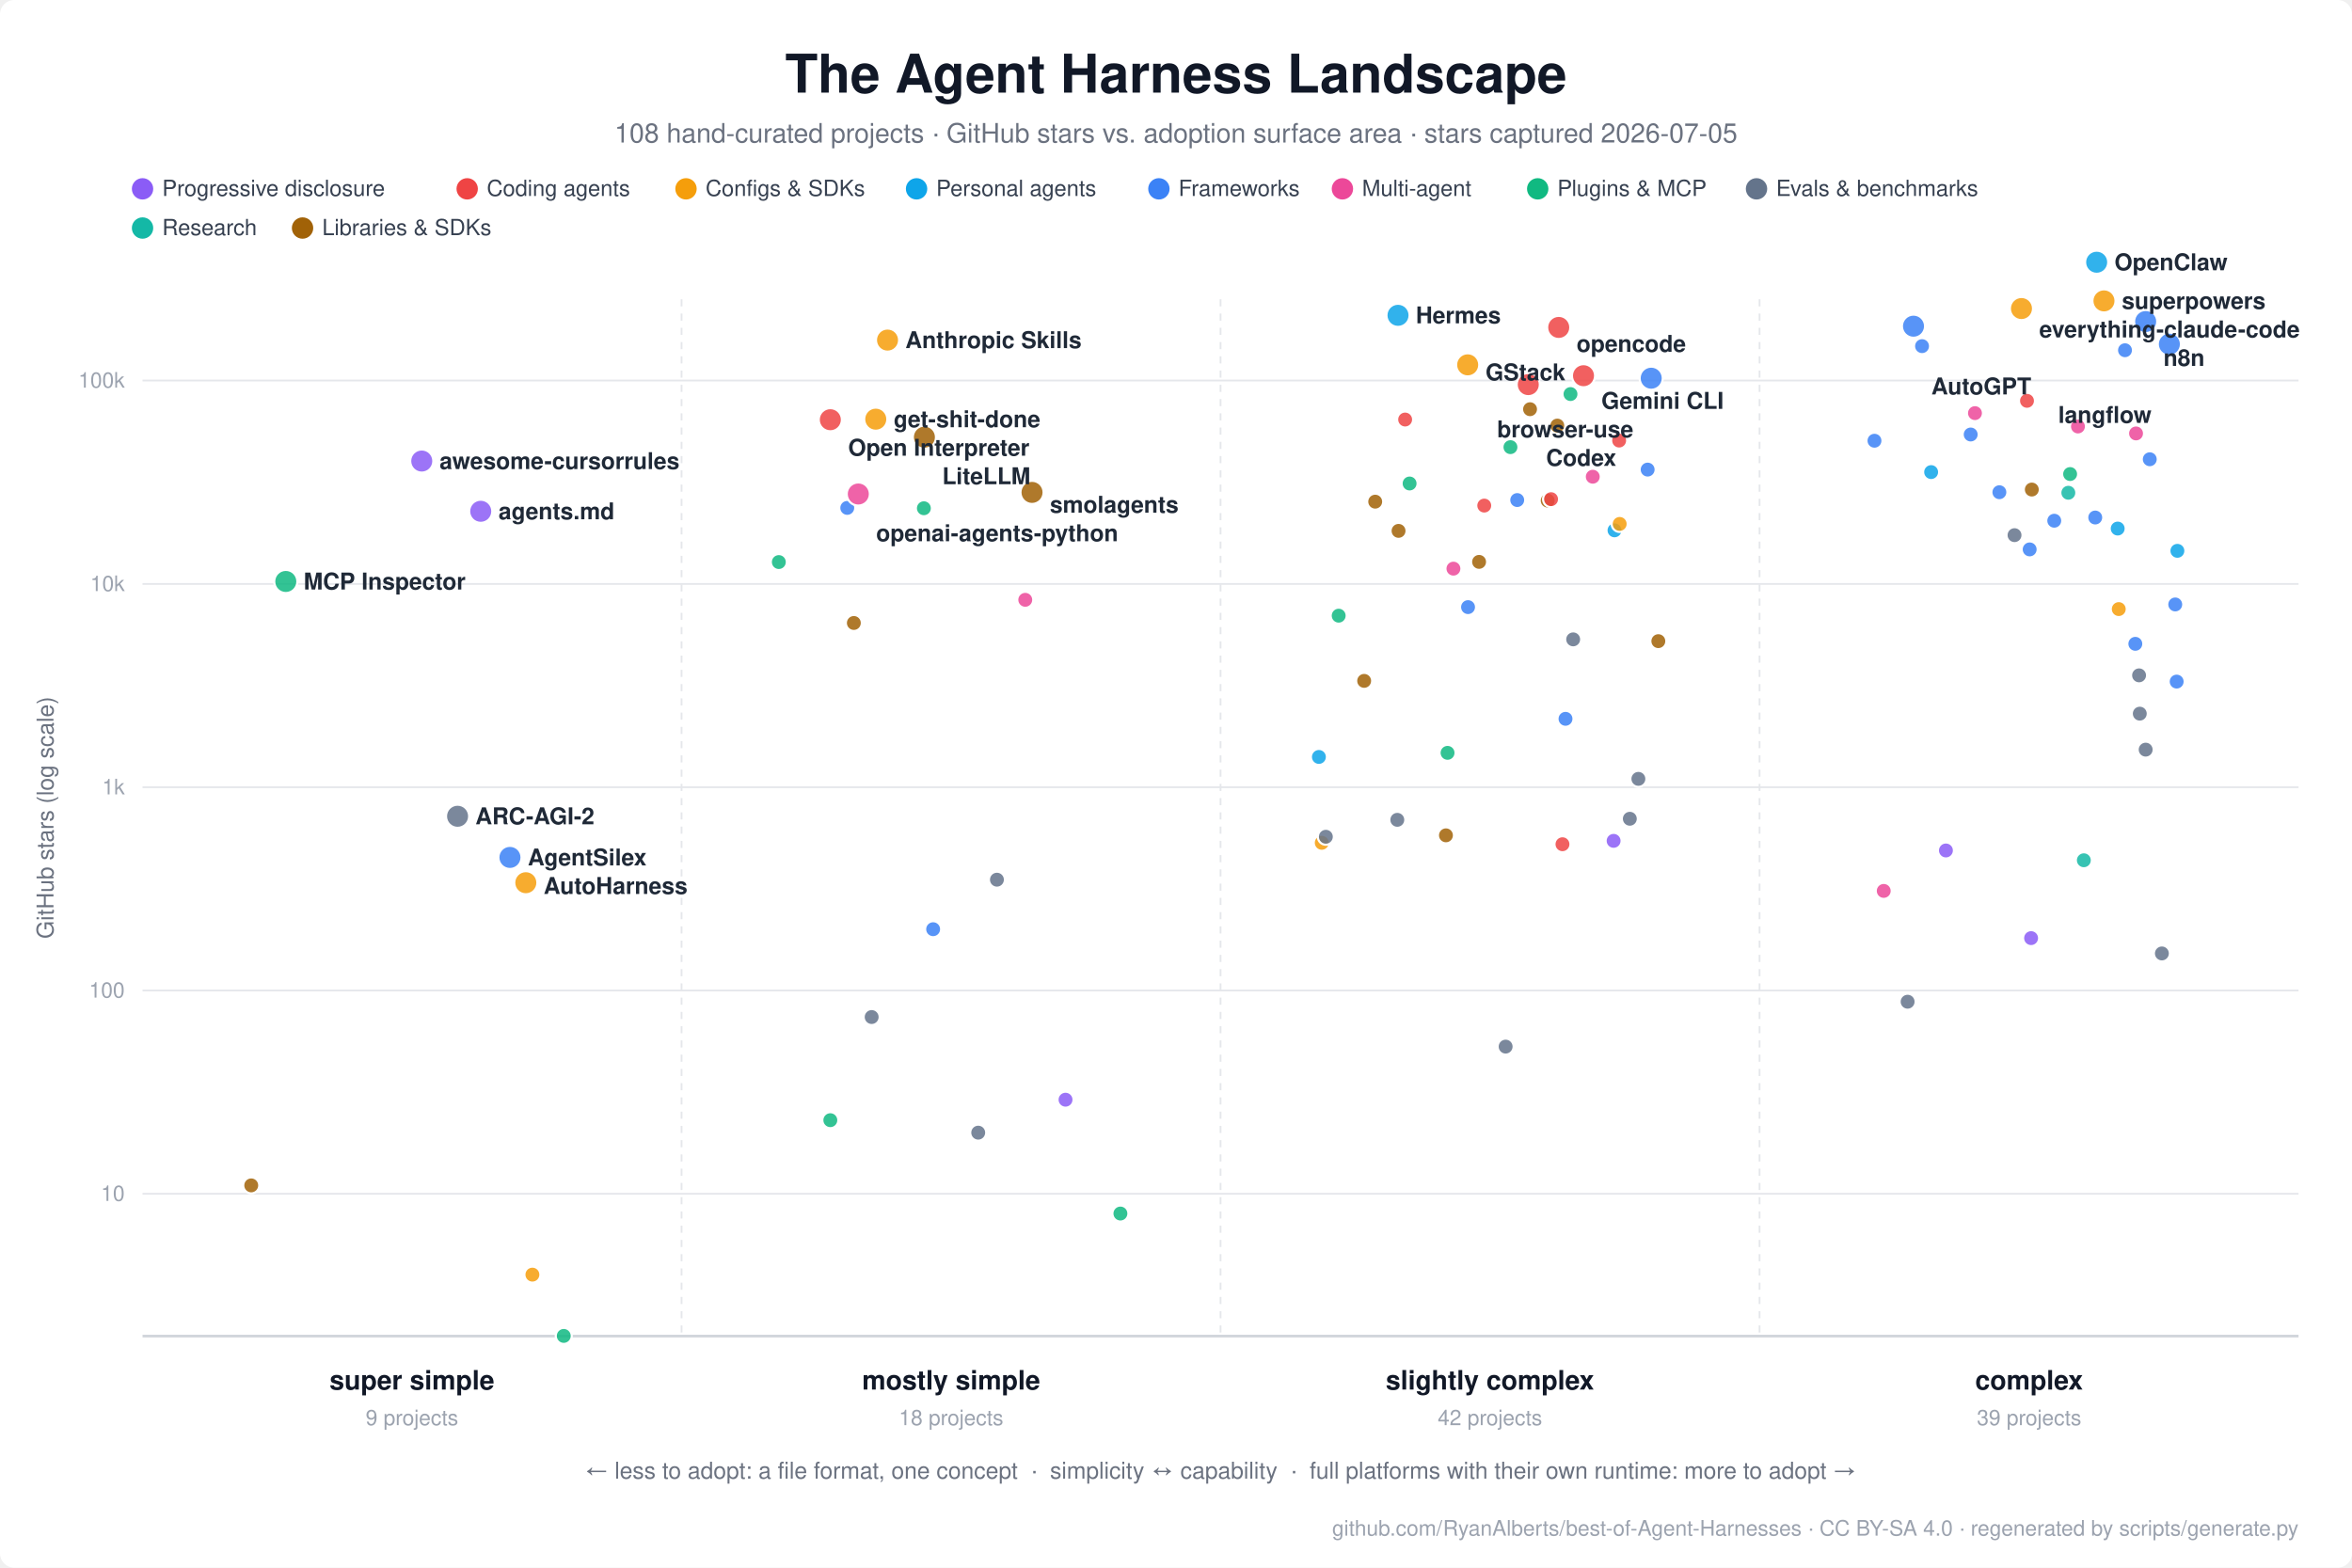
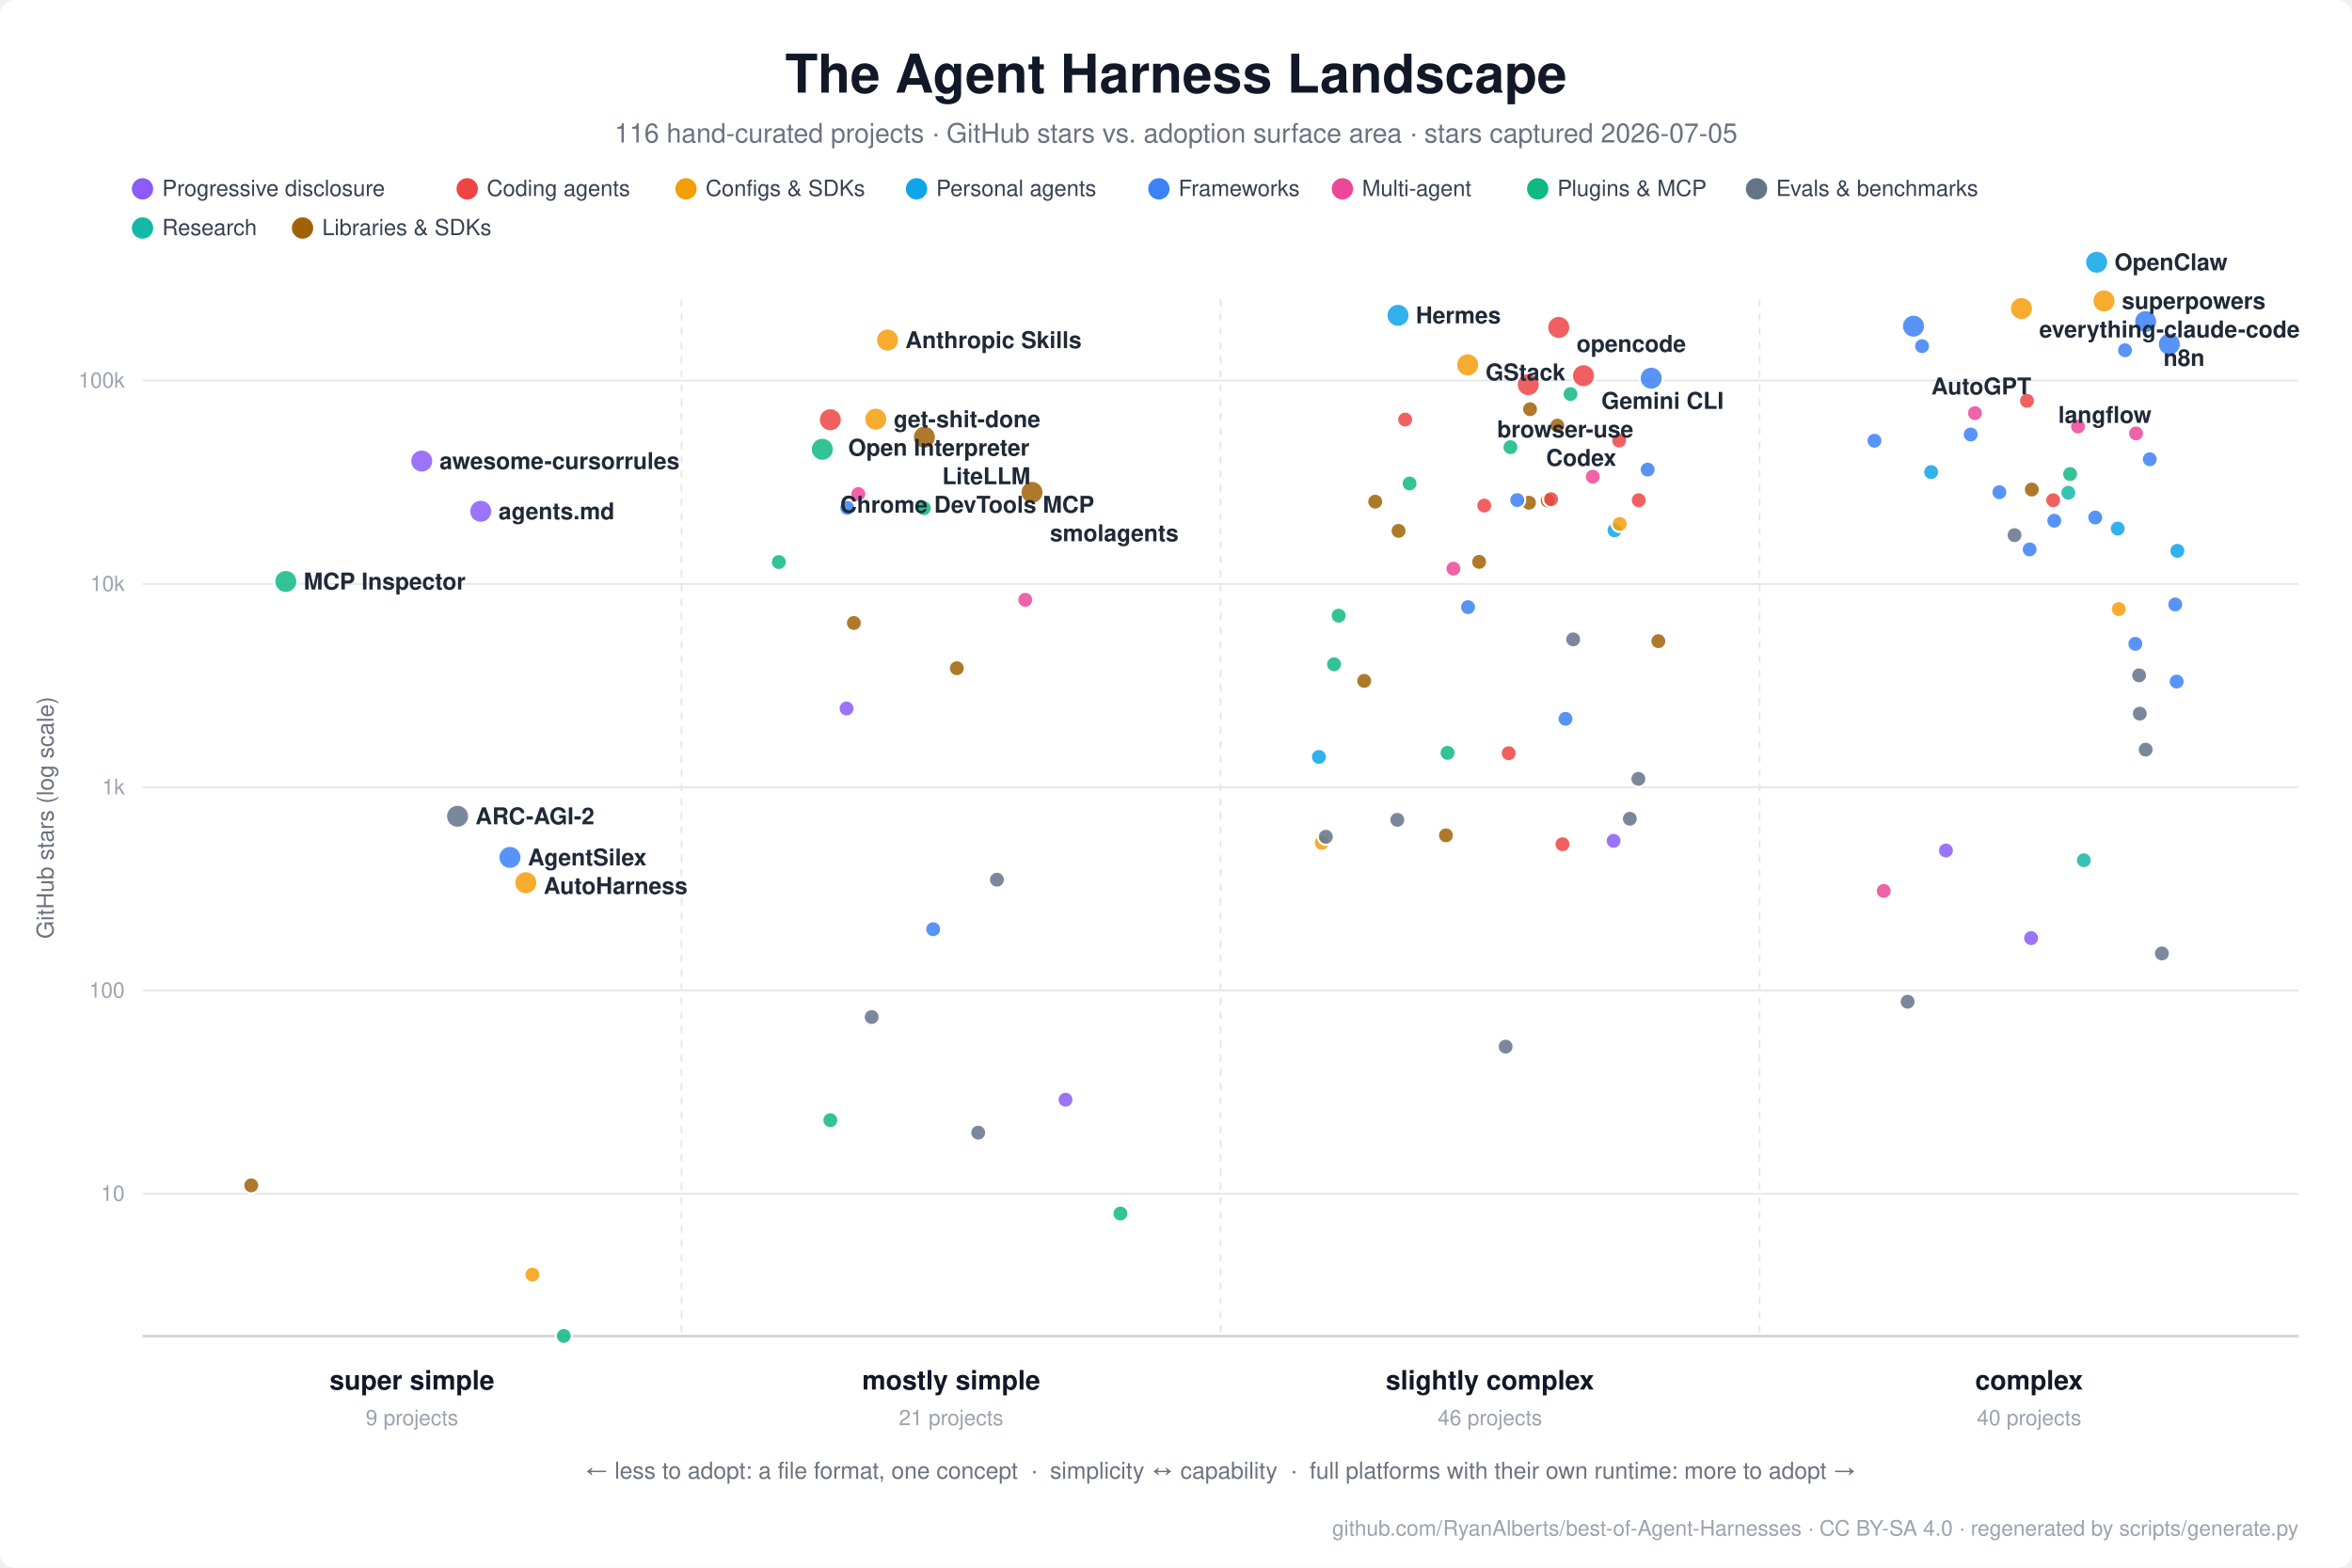
<svg xmlns="http://www.w3.org/2000/svg" viewBox="0 0 1320 880" font-family="-apple-system, 'Segoe UI', Helvetica, Arial, sans-serif">
  <rect width="1320" height="880" fill="#ffffff" rx="8" />
  <text x="660.0" y="52" text-anchor="middle" font-size="30" font-weight="700" fill="#111827">The Agent Harness Landscape</text>
-   <text x="660.0" y="80" text-anchor="middle" font-size="15" fill="#6b7280">108 hand-curated projects · GitHub stars vs. adoption surface area · stars captured 2026-07-05</text>
+   <text x="660.0" y="80" text-anchor="middle" font-size="15" fill="#6b7280">116 hand-curated projects · GitHub stars vs. adoption surface area · stars captured 2026-07-05</text>
  <circle cx="80" cy="106" r="6" fill="#8b5cf6" />
  <text x="91" y="110" font-size="12.5" fill="#374151">Progressive disclosure</text>
  <circle cx="262.2" cy="106" r="6" fill="#ef4444" />
  <text x="273.2" y="110" font-size="12.5" fill="#374151">Coding agents</text>
  <circle cx="385.0" cy="106" r="6" fill="#f59e0b" />
  <text x="396.0" y="110" font-size="12.5" fill="#374151">Configs &amp; SDKs</text>
  <circle cx="514.4" cy="106" r="6" fill="#0ea5e9" />
  <text x="525.4" y="110" font-size="12.5" fill="#374151">Personal agents</text>
  <circle cx="650.4" cy="106" r="6" fill="#3b82f6" />
  <text x="661.4" y="110" font-size="12.5" fill="#374151">Frameworks</text>
  <circle cx="753.4" cy="106" r="6" fill="#ec4899" />
  <text x="764.4" y="110" font-size="12.5" fill="#374151">Multi-agent</text>
  <circle cx="863.0" cy="106" r="6" fill="#10b981" />
  <text x="874.0" y="110" font-size="12.5" fill="#374151">Plugins &amp; MCP</text>
  <circle cx="985.8" cy="106" r="6" fill="#64748b" />
  <text x="996.8" y="110" font-size="12.5" fill="#374151">Evals &amp; benchmarks</text>
  <circle cx="80" cy="128" r="6" fill="#14b8a6" />
  <text x="91" y="132" font-size="12.5" fill="#374151">Research</text>
  <circle cx="169.8" cy="128" r="6" fill="#a16207" />
  <text x="180.8" y="132" font-size="12.5" fill="#374151">Libraries &amp; SDKs</text>
  <line x1="80" y1="670.1" x2="1290" y2="670.1" stroke="#e5e7eb" stroke-width="1" />
  <text x="70" y="674.1" text-anchor="end" font-size="12" fill="#9ca3af">10</text>
  <line x1="80" y1="556.0" x2="1290" y2="556.0" stroke="#e5e7eb" stroke-width="1" />
  <text x="70" y="560.0" text-anchor="end" font-size="12" fill="#9ca3af">100</text>
  <line x1="80" y1="441.9" x2="1290" y2="441.9" stroke="#e5e7eb" stroke-width="1" />
  <text x="70" y="445.9" text-anchor="end" font-size="12" fill="#9ca3af">1k</text>
  <line x1="80" y1="327.8" x2="1290" y2="327.8" stroke="#e5e7eb" stroke-width="1" />
  <text x="70" y="331.8" text-anchor="end" font-size="12" fill="#9ca3af">10k</text>
  <line x1="80" y1="213.6" x2="1290" y2="213.6" stroke="#e5e7eb" stroke-width="1" />
  <text x="70" y="217.6" text-anchor="end" font-size="12" fill="#9ca3af">100k</text>
  <text x="30" y="459" font-size="13" fill="#6b7280" transform="rotate(-90 30 459)" text-anchor="middle">GitHub stars (log scale)</text>
  <text x="231.2" y="780" text-anchor="middle" font-size="15" font-weight="600" fill="#111827">super simple</text>
  <text x="231.2" y="800" text-anchor="middle" font-size="12" fill="#9ca3af">9 projects</text>
  <line x1="382.5" y1="168" x2="382.5" y2="750" stroke="#e5e7eb" stroke-width="1" stroke-dasharray="4 4" />
  <text x="533.8" y="780" text-anchor="middle" font-size="15" font-weight="600" fill="#111827">mostly simple</text>
-   <text x="533.8" y="800" text-anchor="middle" font-size="12" fill="#9ca3af">18 projects</text>
+   <text x="533.8" y="800" text-anchor="middle" font-size="12" fill="#9ca3af">21 projects</text>
  <line x1="685.0" y1="168" x2="685.0" y2="750" stroke="#e5e7eb" stroke-width="1" stroke-dasharray="4 4" />
  <text x="836.2" y="780" text-anchor="middle" font-size="15" font-weight="600" fill="#111827">slightly complex</text>
-   <text x="836.2" y="800" text-anchor="middle" font-size="12" fill="#9ca3af">42 projects</text>
+   <text x="836.2" y="800" text-anchor="middle" font-size="12" fill="#9ca3af">46 projects</text>
  <line x1="987.5" y1="168" x2="987.5" y2="750" stroke="#e5e7eb" stroke-width="1" stroke-dasharray="4 4" />
  <text x="1138.8" y="780" text-anchor="middle" font-size="15" font-weight="600" fill="#111827">complex</text>
-   <text x="1138.8" y="800" text-anchor="middle" font-size="12" fill="#9ca3af">39 projects</text>
+   <text x="1138.8" y="800" text-anchor="middle" font-size="12" fill="#9ca3af">40 projects</text>
  <line x1="80" y1="750" x2="1290" y2="750" stroke="#d1d5db" stroke-width="1.5" />
  <text x="685.0" y="830" text-anchor="middle" font-size="13" fill="#6b7280">←  less to adopt: a file format, one concept  ·  simplicity ↔ capability  ·  full platforms with their own runtime: more to adopt  →</text>
  <circle cx="316.4" cy="749.9" r="4.5" fill="#10b981" fill-opacity="0.85" stroke="#ffffff" stroke-width="1.2" />
  <circle cx="298.8" cy="715.5" r="4.5" fill="#f59e0b" fill-opacity="0.85" stroke="#ffffff" stroke-width="1.2" />
  <circle cx="628.8" cy="681.2" r="4.5" fill="#10b981" fill-opacity="0.85" stroke="#ffffff" stroke-width="1.2" />
  <circle cx="141.0" cy="665.4" r="4.5" fill="#a16207" fill-opacity="0.85" stroke="#ffffff" stroke-width="1.2" />
  <circle cx="549.0" cy="635.8" r="4.5" fill="#64748b" fill-opacity="0.85" stroke="#ffffff" stroke-width="1.2" />
  <circle cx="466.0" cy="628.8" r="4.5" fill="#10b981" fill-opacity="0.85" stroke="#ffffff" stroke-width="1.2" />
  <circle cx="598.0" cy="617.3" r="4.5" fill="#8b5cf6" fill-opacity="0.85" stroke="#ffffff" stroke-width="1.2" />
  <circle cx="845.0" cy="587.5" r="4.5" fill="#64748b" fill-opacity="0.85" stroke="#ffffff" stroke-width="1.2" />
  <circle cx="489.2" cy="570.9" r="4.5" fill="#64748b" fill-opacity="0.85" stroke="#ffffff" stroke-width="1.2" />
  <circle cx="1070.6" cy="562.3" r="4.5" fill="#64748b" fill-opacity="0.85" stroke="#ffffff" stroke-width="1.2" />
  <circle cx="1213.3" cy="535.2" r="4.5" fill="#64748b" fill-opacity="0.85" stroke="#ffffff" stroke-width="1.2" />
  <circle cx="1139.9" cy="526.6" r="4.5" fill="#8b5cf6" fill-opacity="0.85" stroke="#ffffff" stroke-width="1.2" />
  <circle cx="523.7" cy="521.6" r="4.5" fill="#3b82f6" fill-opacity="0.85" stroke="#ffffff" stroke-width="1.2" />
  <circle cx="1057.2" cy="500.1" r="4.5" fill="#ec4899" fill-opacity="0.85" stroke="#ffffff" stroke-width="1.2" />
  <circle cx="295.1" cy="495.5" r="6.5" fill="#f59e0b" fill-opacity="0.85" stroke="#ffffff" stroke-width="1.2" />
  <circle cx="559.5" cy="493.8" r="4.5" fill="#64748b" fill-opacity="0.85" stroke="#ffffff" stroke-width="1.2" />
  <circle cx="1169.5" cy="482.9" r="4.5" fill="#14b8a6" fill-opacity="0.85" stroke="#ffffff" stroke-width="1.2" />
  <circle cx="286.2" cy="481.3" r="6.5" fill="#3b82f6" fill-opacity="0.85" stroke="#ffffff" stroke-width="1.2" />
  <circle cx="1092.1" cy="477.4" r="4.5" fill="#8b5cf6" fill-opacity="0.85" stroke="#ffffff" stroke-width="1.2" />
  <circle cx="876.9" cy="473.9" r="4.5" fill="#ef4444" fill-opacity="0.85" stroke="#ffffff" stroke-width="1.2" />
  <circle cx="741.8" cy="473.1" r="4.5" fill="#f59e0b" fill-opacity="0.85" stroke="#ffffff" stroke-width="1.2" />
  <circle cx="905.6" cy="472.0" r="4.5" fill="#8b5cf6" fill-opacity="0.85" stroke="#ffffff" stroke-width="1.2" />
  <circle cx="744.1" cy="469.7" r="4.5" fill="#64748b" fill-opacity="0.85" stroke="#ffffff" stroke-width="1.2" />
  <circle cx="811.5" cy="468.9" r="4.5" fill="#a16207" fill-opacity="0.85" stroke="#ffffff" stroke-width="1.2" />
  <circle cx="784.2" cy="460.2" r="4.5" fill="#64748b" fill-opacity="0.85" stroke="#ffffff" stroke-width="1.2" />
  <circle cx="914.7" cy="459.6" r="4.5" fill="#64748b" fill-opacity="0.85" stroke="#ffffff" stroke-width="1.2" />
  <circle cx="256.8" cy="458.2" r="6.5" fill="#64748b" fill-opacity="0.85" stroke="#ffffff" stroke-width="1.2" />
  <circle cx="919.5" cy="437.2" r="4.5" fill="#64748b" fill-opacity="0.85" stroke="#ffffff" stroke-width="1.2" />
  <circle cx="740.2" cy="424.9" r="4.5" fill="#0ea5e9" fill-opacity="0.85" stroke="#ffffff" stroke-width="1.2" />
+   <circle cx="846.7" cy="422.8" r="4.5" fill="#ef4444" fill-opacity="0.85" stroke="#ffffff" stroke-width="1.2" />
  <circle cx="812.4" cy="422.6" r="4.5" fill="#10b981" fill-opacity="0.85" stroke="#ffffff" stroke-width="1.2" />
  <circle cx="1204.2" cy="420.8" r="4.5" fill="#64748b" fill-opacity="0.85" stroke="#ffffff" stroke-width="1.2" />
  <circle cx="878.6" cy="403.5" r="4.5" fill="#3b82f6" fill-opacity="0.85" stroke="#ffffff" stroke-width="1.2" />
  <circle cx="1200.9" cy="400.6" r="4.5" fill="#64748b" fill-opacity="0.85" stroke="#ffffff" stroke-width="1.2" />
+   <circle cx="475.1" cy="397.7" r="4.5" fill="#8b5cf6" fill-opacity="0.85" stroke="#ffffff" stroke-width="1.2" />
  <circle cx="1221.6" cy="382.6" r="4.5" fill="#3b82f6" fill-opacity="0.85" stroke="#ffffff" stroke-width="1.2" />
  <circle cx="765.6" cy="382.2" r="4.5" fill="#a16207" fill-opacity="0.85" stroke="#ffffff" stroke-width="1.2" />
  <circle cx="1200.5" cy="379.1" r="4.5" fill="#64748b" fill-opacity="0.85" stroke="#ffffff" stroke-width="1.2" />
+   <circle cx="537.0" cy="375.1" r="4.5" fill="#a16207" fill-opacity="0.85" stroke="#ffffff" stroke-width="1.2" />
+   <circle cx="748.7" cy="372.9" r="4.5" fill="#10b981" fill-opacity="0.85" stroke="#ffffff" stroke-width="1.2" />
  <circle cx="1198.4" cy="361.4" r="4.5" fill="#3b82f6" fill-opacity="0.85" stroke="#ffffff" stroke-width="1.2" />
  <circle cx="930.7" cy="359.9" r="4.5" fill="#a16207" fill-opacity="0.85" stroke="#ffffff" stroke-width="1.2" />
  <circle cx="882.9" cy="358.9" r="4.5" fill="#64748b" fill-opacity="0.85" stroke="#ffffff" stroke-width="1.2" />
  <circle cx="479.2" cy="349.7" r="4.5" fill="#a16207" fill-opacity="0.85" stroke="#ffffff" stroke-width="1.2" />
  <circle cx="751.3" cy="345.6" r="4.5" fill="#10b981" fill-opacity="0.85" stroke="#ffffff" stroke-width="1.2" />
  <circle cx="1189.1" cy="341.9" r="4.5" fill="#f59e0b" fill-opacity="0.85" stroke="#ffffff" stroke-width="1.2" />
  <circle cx="823.9" cy="340.8" r="4.5" fill="#3b82f6" fill-opacity="0.85" stroke="#ffffff" stroke-width="1.2" />
  <circle cx="1220.8" cy="339.3" r="4.5" fill="#3b82f6" fill-opacity="0.85" stroke="#ffffff" stroke-width="1.2" />
  <circle cx="575.4" cy="336.7" r="4.5" fill="#ec4899" fill-opacity="0.85" stroke="#ffffff" stroke-width="1.2" />
  <circle cx="160.4" cy="326.4" r="6.5" fill="#10b981" fill-opacity="0.85" stroke="#ffffff" stroke-width="1.2" />
  <circle cx="815.7" cy="319.2" r="4.5" fill="#ec4899" fill-opacity="0.85" stroke="#ffffff" stroke-width="1.2" />
  <circle cx="437.1" cy="315.5" r="4.5" fill="#10b981" fill-opacity="0.85" stroke="#ffffff" stroke-width="1.2" />
  <circle cx="830.1" cy="315.4" r="4.5" fill="#a16207" fill-opacity="0.85" stroke="#ffffff" stroke-width="1.2" />
  <circle cx="1222.0" cy="309.2" r="4.5" fill="#0ea5e9" fill-opacity="0.85" stroke="#ffffff" stroke-width="1.2" />
  <circle cx="1139.1" cy="308.4" r="4.5" fill="#3b82f6" fill-opacity="0.85" stroke="#ffffff" stroke-width="1.2" />
  <circle cx="1130.6" cy="300.4" r="4.5" fill="#64748b" fill-opacity="0.85" stroke="#ffffff" stroke-width="1.2" />
  <circle cx="784.9" cy="298.0" r="4.5" fill="#a16207" fill-opacity="0.85" stroke="#ffffff" stroke-width="1.2" />
  <circle cx="906.1" cy="297.7" r="4.5" fill="#0ea5e9" fill-opacity="0.85" stroke="#ffffff" stroke-width="1.2" />
  <circle cx="1188.5" cy="296.7" r="4.5" fill="#0ea5e9" fill-opacity="0.85" stroke="#ffffff" stroke-width="1.2" />
  <circle cx="909.0" cy="294.1" r="4.5" fill="#f59e0b" fill-opacity="0.85" stroke="#ffffff" stroke-width="1.2" />
  <circle cx="1152.9" cy="292.3" r="4.5" fill="#3b82f6" fill-opacity="0.85" stroke="#ffffff" stroke-width="1.2" />
  <circle cx="1175.9" cy="290.5" r="4.5" fill="#3b82f6" fill-opacity="0.85" stroke="#ffffff" stroke-width="1.2" />
  <circle cx="269.8" cy="287.0" r="6.5" fill="#8b5cf6" fill-opacity="0.85" stroke="#ffffff" stroke-width="1.2" />
  <circle cx="518.5" cy="285.3" r="4.5" fill="#10b981" fill-opacity="0.85" stroke="#ffffff" stroke-width="1.2" />
  <circle cx="475.5" cy="285.1" r="4.5" fill="#3b82f6" fill-opacity="0.85" stroke="#ffffff" stroke-width="1.2" />
  <circle cx="833.0" cy="283.8" r="4.5" fill="#ef4444" fill-opacity="0.85" stroke="#ffffff" stroke-width="1.2" />
+   <circle cx="858.1" cy="282.2" r="4.5" fill="#a16207" fill-opacity="0.85" stroke="#ffffff" stroke-width="1.2" />
  <circle cx="771.8" cy="281.6" r="4.5" fill="#a16207" fill-opacity="0.85" stroke="#ffffff" stroke-width="1.2" />
  <circle cx="868.6" cy="281.0" r="4.5" fill="#a16207" fill-opacity="0.85" stroke="#ffffff" stroke-width="1.2" />
+   <circle cx="919.7" cy="280.8" r="4.5" fill="#ef4444" fill-opacity="0.85" stroke="#ffffff" stroke-width="1.2" />
+   <circle cx="1152.3" cy="280.8" r="4.5" fill="#ef4444" fill-opacity="0.85" stroke="#ffffff" stroke-width="1.2" />
  <circle cx="851.5" cy="280.7" r="4.5" fill="#3b82f6" fill-opacity="0.85" stroke="#ffffff" stroke-width="1.2" />
  <circle cx="870.5" cy="280.2" r="4.5" fill="#ef4444" fill-opacity="0.85" stroke="#ffffff" stroke-width="1.2" />
-   <circle cx="481.7" cy="277.3" r="6.5" fill="#ec4899" fill-opacity="0.85" stroke="#ffffff" stroke-width="1.2" />
+   <circle cx="481.7" cy="277.3" r="4.5" fill="#ec4899" fill-opacity="0.85" stroke="#ffffff" stroke-width="1.2" />
  <circle cx="1160.8" cy="276.6" r="4.5" fill="#14b8a6" fill-opacity="0.85" stroke="#ffffff" stroke-width="1.2" />
  <circle cx="579.2" cy="276.4" r="6.5" fill="#a16207" fill-opacity="0.85" stroke="#ffffff" stroke-width="1.2" />
  <circle cx="1122.1" cy="276.3" r="4.5" fill="#3b82f6" fill-opacity="0.85" stroke="#ffffff" stroke-width="1.2" />
  <circle cx="1140.3" cy="274.8" r="4.5" fill="#a16207" fill-opacity="0.85" stroke="#ffffff" stroke-width="1.2" />
  <circle cx="791.1" cy="271.4" r="4.5" fill="#10b981" fill-opacity="0.85" stroke="#ffffff" stroke-width="1.2" />
  <circle cx="893.9" cy="267.6" r="4.5" fill="#ec4899" fill-opacity="0.85" stroke="#ffffff" stroke-width="1.2" />
  <circle cx="1161.8" cy="266.1" r="4.5" fill="#10b981" fill-opacity="0.85" stroke="#ffffff" stroke-width="1.2" />
  <circle cx="1083.8" cy="265.0" r="4.5" fill="#0ea5e9" fill-opacity="0.85" stroke="#ffffff" stroke-width="1.2" />
  <circle cx="924.7" cy="263.6" r="4.5" fill="#3b82f6" fill-opacity="0.85" stroke="#ffffff" stroke-width="1.2" />
  <circle cx="236.7" cy="258.8" r="6.5" fill="#8b5cf6" fill-opacity="0.85" stroke="#ffffff" stroke-width="1.2" />
  <circle cx="1206.5" cy="257.8" r="4.5" fill="#3b82f6" fill-opacity="0.85" stroke="#ffffff" stroke-width="1.2" />
+   <circle cx="461.5" cy="252.2" r="6.5" fill="#10b981" fill-opacity="0.85" stroke="#ffffff" stroke-width="1.2" />
  <circle cx="847.7" cy="251.0" r="4.5" fill="#10b981" fill-opacity="0.85" stroke="#ffffff" stroke-width="1.2" />
  <circle cx="1052.0" cy="247.4" r="4.5" fill="#3b82f6" fill-opacity="0.85" stroke="#ffffff" stroke-width="1.2" />
  <circle cx="908.7" cy="247.3" r="4.5" fill="#ef4444" fill-opacity="0.85" stroke="#ffffff" stroke-width="1.2" />
  <circle cx="518.8" cy="245.4" r="6.5" fill="#a16207" fill-opacity="0.85" stroke="#ffffff" stroke-width="1.2" />
  <circle cx="1106.0" cy="243.9" r="4.5" fill="#3b82f6" fill-opacity="0.85" stroke="#ffffff" stroke-width="1.2" />
  <circle cx="1198.8" cy="243.3" r="4.5" fill="#ec4899" fill-opacity="0.85" stroke="#ffffff" stroke-width="1.2" />
  <circle cx="1166.2" cy="239.4" r="4.5" fill="#ec4899" fill-opacity="0.85" stroke="#ffffff" stroke-width="1.2" />
  <circle cx="874.0" cy="238.9" r="4.5" fill="#a16207" fill-opacity="0.85" stroke="#ffffff" stroke-width="1.2" />
  <circle cx="466.0" cy="235.6" r="6.5" fill="#ef4444" fill-opacity="0.85" stroke="#ffffff" stroke-width="1.2" />
  <circle cx="788.6" cy="235.5" r="4.5" fill="#ef4444" fill-opacity="0.85" stroke="#ffffff" stroke-width="1.2" />
  <circle cx="491.5" cy="235.3" r="6.5" fill="#f59e0b" fill-opacity="0.85" stroke="#ffffff" stroke-width="1.2" />
  <circle cx="1108.4" cy="231.9" r="4.5" fill="#ec4899" fill-opacity="0.85" stroke="#ffffff" stroke-width="1.2" />
  <circle cx="858.7" cy="229.7" r="4.5" fill="#a16207" fill-opacity="0.85" stroke="#ffffff" stroke-width="1.2" />
  <circle cx="1137.6" cy="225.0" r="4.5" fill="#ef4444" fill-opacity="0.85" stroke="#ffffff" stroke-width="1.2" />
  <circle cx="881.4" cy="221.2" r="4.5" fill="#10b981" fill-opacity="0.85" stroke="#ffffff" stroke-width="1.2" />
  <circle cx="857.7" cy="215.9" r="6.5" fill="#ef4444" fill-opacity="0.85" stroke="#ffffff" stroke-width="1.2" />
  <circle cx="926.7" cy="212.3" r="6.5" fill="#3b82f6" fill-opacity="0.85" stroke="#ffffff" stroke-width="1.2" />
  <circle cx="888.7" cy="210.9" r="6.5" fill="#ef4444" fill-opacity="0.85" stroke="#ffffff" stroke-width="1.2" />
  <circle cx="823.7" cy="204.8" r="6.5" fill="#f59e0b" fill-opacity="0.85" stroke="#ffffff" stroke-width="1.2" />
  <circle cx="1192.6" cy="196.6" r="4.5" fill="#3b82f6" fill-opacity="0.85" stroke="#ffffff" stroke-width="1.2" />
  <circle cx="1078.7" cy="194.3" r="4.5" fill="#3b82f6" fill-opacity="0.85" stroke="#ffffff" stroke-width="1.2" />
  <circle cx="1217.5" cy="193.2" r="6.5" fill="#3b82f6" fill-opacity="0.85" stroke="#ffffff" stroke-width="1.2" />
  <circle cx="498.1" cy="190.9" r="6.5" fill="#f59e0b" fill-opacity="0.85" stroke="#ffffff" stroke-width="1.2" />
  <circle cx="874.8" cy="183.8" r="6.5" fill="#ef4444" fill-opacity="0.85" stroke="#ffffff" stroke-width="1.2" />
  <circle cx="1073.9" cy="183.1" r="6.5" fill="#3b82f6" fill-opacity="0.85" stroke="#ffffff" stroke-width="1.2" />
  <circle cx="1204.2" cy="180.5" r="6.5" fill="#3b82f6" fill-opacity="0.85" stroke="#ffffff" stroke-width="1.2" />
  <circle cx="784.6" cy="177.0" r="6.5" fill="#0ea5e9" fill-opacity="0.85" stroke="#ffffff" stroke-width="1.2" />
  <circle cx="1134.5" cy="173.2" r="6.5" fill="#f59e0b" fill-opacity="0.85" stroke="#ffffff" stroke-width="1.2" />
  <circle cx="1180.8" cy="168.9" r="6.5" fill="#f59e0b" fill-opacity="0.85" stroke="#ffffff" stroke-width="1.2" />
  <circle cx="1176.7" cy="147.2" r="6.5" fill="#0ea5e9" fill-opacity="0.85" stroke="#ffffff" stroke-width="1.2" />
  <text x="246.7" y="263.3" text-anchor="start" font-size="13" font-weight="600" fill="#1f2937">awesome-cursorrules</text>
  <text x="279.8" y="291.5" text-anchor="start" font-size="13" font-weight="600" fill="#1f2937">agents.md</text>
  <text x="170.4" y="330.9" text-anchor="start" font-size="13" font-weight="600" fill="#1f2937">MCP Inspector</text>
  <text x="266.8" y="462.7" text-anchor="start" font-size="13" font-weight="600" fill="#1f2937">ARC-AGI-2</text>
  <text x="296.2" y="485.8" text-anchor="start" font-size="13" font-weight="600" fill="#1f2937">AgentSilex</text>
  <text x="305.1" y="501.8" text-anchor="start" font-size="13" font-weight="600" fill="#1f2937">AutoHarness</text>
  <text x="508.1" y="195.4" text-anchor="start" font-size="13" font-weight="600" fill="#1f2937">Anthropic Skills</text>
  <text x="501.5" y="239.8" text-anchor="start" font-size="13" font-weight="600" fill="#1f2937">get-shit-done</text>
  <text x="476.0" y="255.8" text-anchor="start" font-size="13" font-weight="600" fill="#1f2937">Open Interpreter</text>
  <text x="528.8" y="271.8" text-anchor="start" font-size="13" font-weight="600" fill="#1f2937">LiteLLM</text>
-   <text x="589.2" y="287.8" text-anchor="start" font-size="13" font-weight="600" fill="#1f2937">smolagents</text>
-   <text x="491.7" y="303.8" text-anchor="start" font-size="13" font-weight="600" fill="#1f2937">openai-agents-python</text>
+   <text x="471.5" y="287.8" text-anchor="start" font-size="13" font-weight="600" fill="#1f2937">Chrome DevTools MCP</text>
+   <text x="589.2" y="303.8" text-anchor="start" font-size="13" font-weight="600" fill="#1f2937">smolagents</text>
  <text x="794.6" y="181.5" text-anchor="start" font-size="13" font-weight="600" fill="#1f2937">Hermes</text>
  <text x="884.8" y="197.5" text-anchor="start" font-size="13" font-weight="600" fill="#1f2937">opencode</text>
  <text x="833.7" y="213.5" text-anchor="start" font-size="13" font-weight="600" fill="#1f2937">GStack</text>
  <text x="898.7" y="229.5" text-anchor="start" font-size="13" font-weight="600" fill="#1f2937">Gemini CLI</text>
  <text x="916.7" y="245.5" text-anchor="end" font-size="13" font-weight="600" fill="#1f2937">browser-use</text>
  <text x="867.7" y="261.5" text-anchor="start" font-size="13" font-weight="600" fill="#1f2937">Codex</text>
  <text x="1186.7" y="151.7" text-anchor="start" font-size="13" font-weight="600" fill="#1f2937">OpenClaw</text>
  <text x="1190.8" y="173.4" text-anchor="start" font-size="13" font-weight="600" fill="#1f2937">superpowers</text>
  <text x="1144.5" y="189.4" text-anchor="start" font-size="13" font-weight="600" fill="#1f2937">everything-claude-code</text>
  <text x="1214.2" y="205.4" text-anchor="start" font-size="13" font-weight="600" fill="#1f2937">n8n</text>
  <text x="1083.9" y="221.4" text-anchor="start" font-size="13" font-weight="600" fill="#1f2937">AutoGPT</text>
  <text x="1207.5" y="237.4" text-anchor="end" font-size="13" font-weight="600" fill="#1f2937">langflow</text>
  <text x="1290" y="862" text-anchor="end" font-size="12" fill="#9ca3af">github.com/RyanAlberts/best-of-Agent-Harnesses · CC BY-SA 4.0 · regenerated by scripts/generate.py</text>
</svg>
